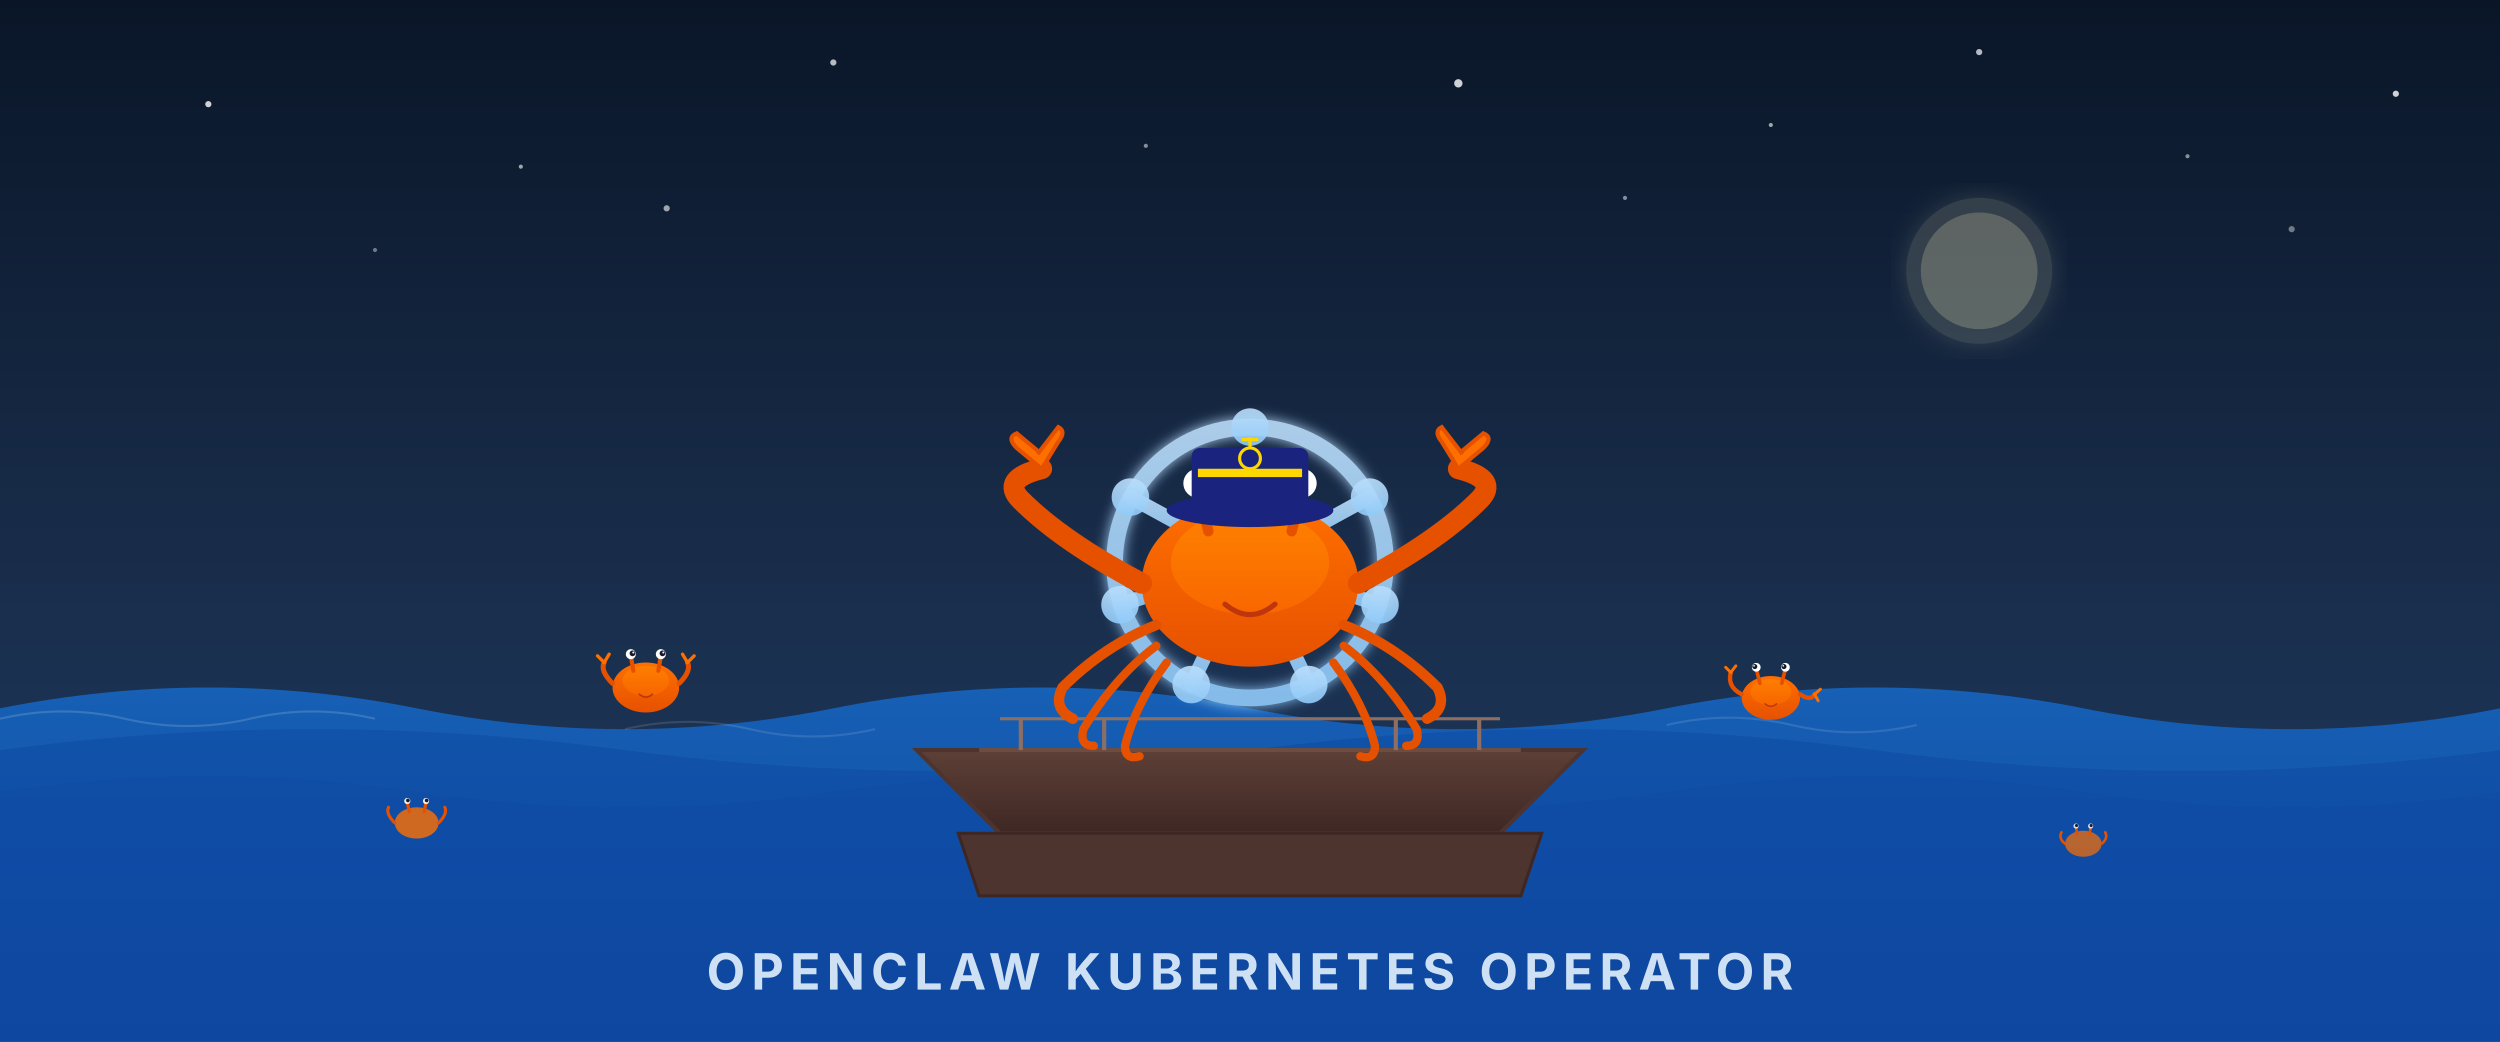
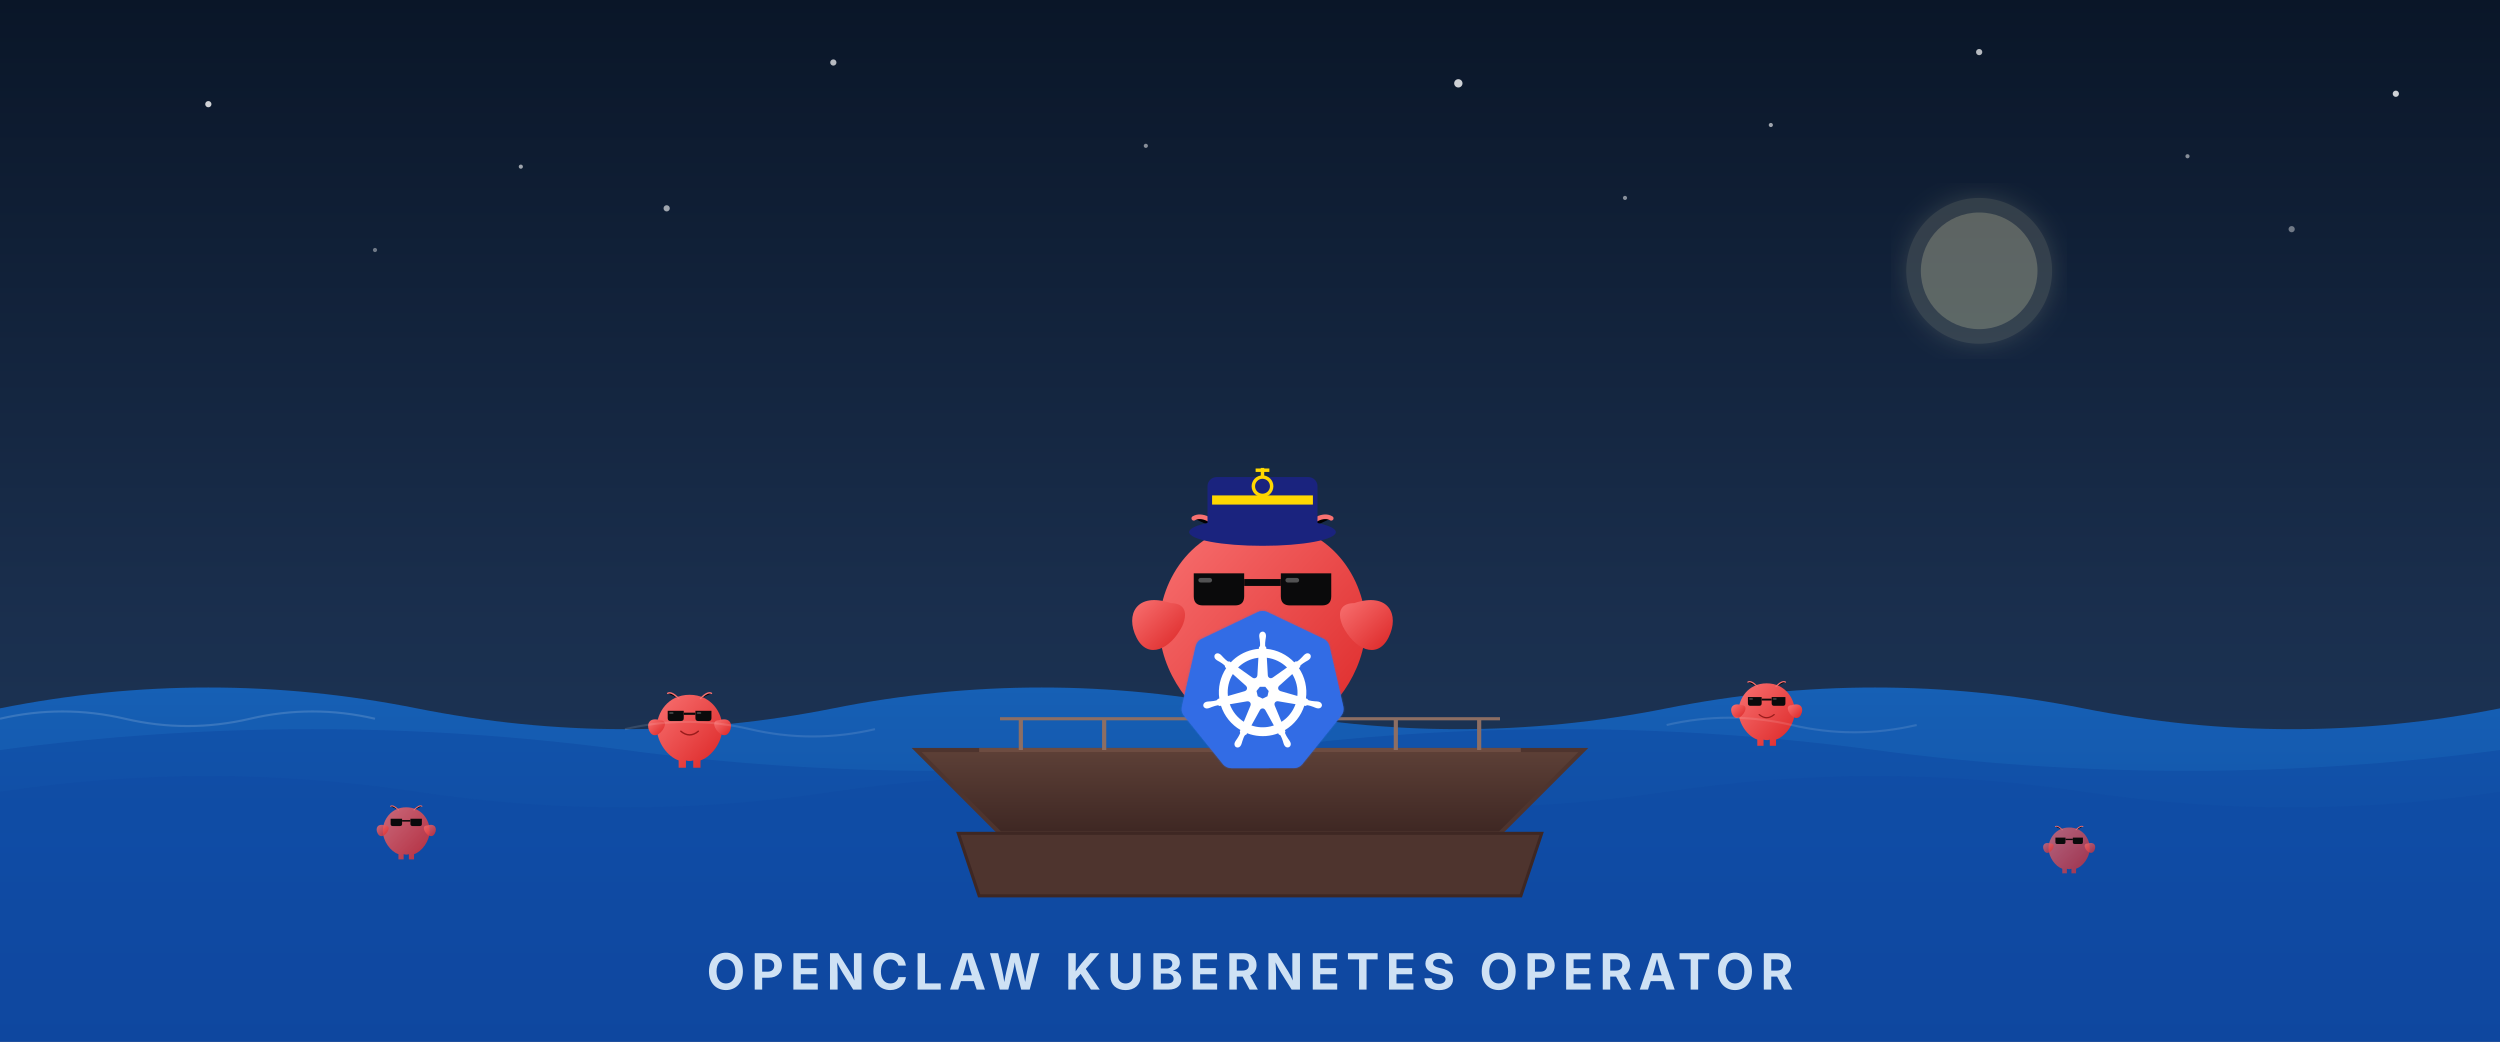
<svg xmlns="http://www.w3.org/2000/svg" viewBox="0 0 1200 500" width="1200" height="500">
  <defs>
    <linearGradient id="sky" x1="0%" y1="0%" x2="0%" y2="100%">
      <stop offset="0%" style="stop-color:#0a1628" />
      <stop offset="60%" style="stop-color:#1a2f4e" />
      <stop offset="100%" style="stop-color:#1e3a5f" />
    </linearGradient>
    <linearGradient id="ocean" x1="0%" y1="0%" x2="0%" y2="100%">
      <stop offset="0%" style="stop-color:#1565C0" />
      <stop offset="100%" style="stop-color:#0D47A1" />
    </linearGradient>
-     <linearGradient id="crabBody" x1="0%" y1="0%" x2="0%" y2="100%">
-       <stop offset="0%" style="stop-color:#FF6F00" />
-       <stop offset="100%" style="stop-color:#E65100" />
-     </linearGradient>
-     <linearGradient id="crabBodyLight" x1="0%" y1="0%" x2="0%" y2="100%">
-       <stop offset="0%" style="stop-color:#FF8F00" />
-       <stop offset="100%" style="stop-color:#FF6F00" />
-     </linearGradient>
-     <linearGradient id="wheel" x1="0%" y1="0%" x2="0%" y2="100%">
-       <stop offset="0%" style="stop-color:#BBDEFB" />
-       <stop offset="100%" style="stop-color:#90CAF9" />
+     <linearGradient id="lobster" x1="0%" y1="0%" x2="100%" y2="100%">
+       <stop offset="0%" stop-color="#f87171" />
+       <stop offset="100%" stop-color="#dc2626" />
    </linearGradient>
    <linearGradient id="ship" x1="0%" y1="0%" x2="0%" y2="100%">
      <stop offset="0%" style="stop-color:#5D4037" />
      <stop offset="100%" style="stop-color:#3E2723" />
    </linearGradient>
    <filter id="glow">
      <feGaussianBlur stdDeviation="3" result="blur" />
      <feMerge>
        <feMergeNode in="blur" />
        <feMergeNode in="SourceGraphic" />
      </feMerge>
    </filter>
    <filter id="softGlow">
      <feGaussianBlur stdDeviation="6" result="blur" />
      <feMerge>
        <feMergeNode in="blur" />
        <feMergeNode in="SourceGraphic" />
      </feMerge>
    </filter>
  </defs>
  <rect width="1200" height="500" fill="url(#sky)" />
  <circle cx="100" cy="50" r="1.5" fill="#fff" opacity="0.8" />
  <circle cx="250" cy="80" r="1" fill="#fff" opacity="0.6" />
  <circle cx="400" cy="30" r="1.5" fill="#fff" opacity="0.7" />
  <circle cx="550" cy="70" r="1" fill="#fff" opacity="0.5" />
  <circle cx="700" cy="40" r="2" fill="#fff" opacity="0.8" />
  <circle cx="850" cy="60" r="1" fill="#fff" opacity="0.6" />
  <circle cx="950" cy="25" r="1.5" fill="#fff" opacity="0.7" />
  <circle cx="1050" cy="75" r="1" fill="#fff" opacity="0.5" />
  <circle cx="1150" cy="45" r="1.5" fill="#fff" opacity="0.8" />
  <circle cx="180" cy="120" r="1" fill="#fff" opacity="0.4" />
  <circle cx="320" cy="100" r="1.5" fill="#fff" opacity="0.6" />
  <circle cx="780" cy="95" r="1" fill="#fff" opacity="0.5" />
  <circle cx="1100" cy="110" r="1.5" fill="#fff" opacity="0.4" />
  <path d="M0 340 Q100 320 200 340 Q300 360 400 340 Q500 320 600 340 Q700 360 800 340 Q900 320 1000 340 Q1100 360 1200 340 L1200 500 L0 500 Z" fill="url(#ocean)" opacity="0.9" />
  <path d="M0 360 Q150 340 300 360 Q450 380 600 360 Q750 340 900 360 Q1050 380 1200 360 L1200 500 L0 500 Z" fill="#0D47A1" opacity="0.5" />
  <path d="M0 380 Q100 365 200 380 Q300 395 400 380 Q500 365 600 380 Q700 395 800 380 Q900 365 1000 380 Q1100 395 1200 380 L1200 500 L0 500 Z" fill="#0D47A1" opacity="0.3" />
  <path d="M440 360 L480 400 L720 400 L760 360 Z" fill="url(#ship)" stroke="#4E342E" stroke-width="2" />
  <path d="M460 400 L470 430 L730 430 L740 400 Z" fill="#4E342E" stroke="#3E2723" stroke-width="1.5" />
  <line x1="470" y1="360" x2="730" y2="360" stroke="#6D4C41" stroke-width="2" />
  <line x1="490" y1="345" x2="490" y2="360" stroke="#8D6E63" stroke-width="2" />
  <line x1="530" y1="345" x2="530" y2="360" stroke="#8D6E63" stroke-width="2" />
  <line x1="670" y1="345" x2="670" y2="360" stroke="#8D6E63" stroke-width="2" />
  <line x1="710" y1="345" x2="710" y2="360" stroke="#8D6E63" stroke-width="2" />
  <line x1="480" y1="345" x2="720" y2="345" stroke="#8D6E63" stroke-width="1.5" />
-   <g transform="translate(600, 270)">
-     <circle cx="0" cy="0" r="65" fill="none" stroke="url(#wheel)" stroke-width="8" opacity="0.9" filter="url(#glow)" />
-     <circle cx="0" cy="0" r="18" fill="none" stroke="url(#wheel)" stroke-width="6" opacity="0.9" />
-     <line x1="0" y1="-18" x2="0" y2="-65" stroke="url(#wheel)" stroke-width="7" stroke-linecap="round" opacity="0.9" />
-     <line x1="15.9" y1="-8.7" x2="57.4" y2="-31.4" stroke="url(#wheel)" stroke-width="7" stroke-linecap="round" opacity="0.9" />
-     <line x1="17.3" y1="5.6" x2="62.4" y2="20.3" stroke="url(#wheel)" stroke-width="7" stroke-linecap="round" opacity="0.9" />
-     <line x1="7.8" y1="16.2" x2="28.2" y2="58.6" stroke="url(#wheel)" stroke-width="7" stroke-linecap="round" opacity="0.9" />
-     <line x1="-7.8" y1="16.2" x2="-28.2" y2="58.6" stroke="url(#wheel)" stroke-width="7" stroke-linecap="round" opacity="0.9" />
-     <line x1="-17.3" y1="5.6" x2="-62.4" y2="20.3" stroke="url(#wheel)" stroke-width="7" stroke-linecap="round" opacity="0.9" />
-     <line x1="-15.9" y1="-8.7" x2="-57.4" y2="-31.4" stroke="url(#wheel)" stroke-width="7" stroke-linecap="round" opacity="0.9" />
-     <circle cx="0" cy="-65" r="9" fill="url(#wheel)" opacity="0.9" />
-     <circle cx="57.4" cy="-31.4" r="9" fill="url(#wheel)" opacity="0.9" />
-     <circle cx="62.4" cy="20.3" r="9" fill="url(#wheel)" opacity="0.9" />
-     <circle cx="28.2" cy="58.6" r="9" fill="url(#wheel)" opacity="0.9" />
-     <circle cx="-28.2" cy="58.6" r="9" fill="url(#wheel)" opacity="0.9" />
-     <circle cx="-62.4" cy="20.3" r="9" fill="url(#wheel)" opacity="0.9" />
-     <circle cx="-57.4" cy="-31.4" r="9" fill="url(#wheel)" opacity="0.9" />
+   <g transform="translate(540, 240) scale(1.1)">
+     <path d="M60 10 C30 10 15 35 15 55 C15 75 30 95 45 100 L45 110 L55 110 L55 100 C55 100 60 102 65 100 L65 110 L75 110 L75 100 C90 95 105 75 105 55 C105 35 90 10 60 10Z" fill="url(#lobster)" />
+     <path d="M20 45 C5 40 0 50 5 60 C10 70 20 65 25 55 C28 48 25 45 20 45Z" fill="url(#lobster)" />
+     <path d="M100 45 C115 40 120 50 115 60 C110 70 100 65 95 55 C92 48 95 45 100 45Z" fill="url(#lobster)" />
+     <path d="M45 15 Q35 5 30 8" stroke="#f87171" stroke-width="2" stroke-linecap="round" />
+     <path d="M75 15 Q85 5 90 8" stroke="#f87171" stroke-width="2" stroke-linecap="round" />
+     <ellipse cx="60" cy="14" rx="32" ry="6" fill="#1a237e" />
+     <rect x="36" y="-10" width="48" height="24" rx="4" fill="#1a237e" />
+     <rect x="38" y="-2" width="44" height="4" fill="#FFD700" />
+     <circle cx="60" cy="-6" r="4" fill="none" stroke="#FFD700" stroke-width="1.5" />
+     <line x1="60" y1="-10" x2="60" y2="-14" stroke="#FFD700" stroke-width="1.5" />
+     <line x1="57" y1="-13" x2="63" y2="-13" stroke="#FFD700" stroke-width="1.5" />
+     <path d="M30 32 L52 32 L52 42 Q52 46 48 46 L34 46 Q30 46 30 42 Z" fill="#0a0a0b" />
+     <path d="M68 32 L90 32 L90 42 Q90 46 86 46 L72 46 Q68 46 68 42 Z" fill="#0a0a0b" />
+     <path d="M52 36 L68 36" stroke="#0a0a0b" stroke-width="3" />
+     <rect x="32" y="34" width="6" height="2" fill="#fafafa" opacity="0.3" rx="1" />
+     <rect x="70" y="34" width="6" height="2" fill="#fafafa" opacity="0.3" rx="1" />
+     <path d="M48 60 Q60 70 72 60" fill="none" stroke="#991b1b" stroke-width="2" stroke-linecap="round" />
  </g>
-   <ellipse cx="600" cy="280" rx="52" ry="40" fill="url(#crabBody)" />
-   <ellipse cx="600" cy="270" rx="38" ry="25" fill="url(#crabBodyLight)" opacity="0.6" />
-   <line x1="580" y1="255" x2="575" y2="235" stroke="#E65100" stroke-width="5" stroke-linecap="round" />
-   <line x1="620" y1="255" x2="625" y2="235" stroke="#E65100" stroke-width="5" stroke-linecap="round" />
-   <circle cx="575" cy="232" r="7" fill="#FFF" />
-   <circle cx="625" cy="232" r="7" fill="#FFF" />
-   <circle cx="577" cy="231" r="4" fill="#1a1a2e" />
-   <circle cx="623" cy="231" r="4" fill="#1a1a2e" />
-   <circle cx="579" cy="229" r="1.5" fill="#fff" />
-   <circle cx="625" cy="229" r="1.5" fill="#fff" />
-   <path d="M588 290 Q600 300 612 290" fill="none" stroke="#BF360C" stroke-width="2.5" stroke-linecap="round" />
-   <ellipse cx="600" cy="245" rx="40" ry="8" fill="#1a237e" />
-   <rect x="572" y="215" width="56" height="30" rx="4" fill="#1a237e" />
-   <rect x="575" y="225" width="50" height="4" fill="#FFD700" />
-   <circle cx="600" cy="220" r="5" fill="none" stroke="#FFD700" stroke-width="1.5" />
-   <line x1="600" y1="215" x2="600" y2="210" stroke="#FFD700" stroke-width="1.5" />
-   <line x1="596" y1="211" x2="604" y2="211" stroke="#FFD700" stroke-width="1.5" />
-   <path d="M548 280 Q510 260 490 240 Q480 230 500 225" fill="none" stroke="#E65100" stroke-width="10" stroke-linecap="round" />
-   <path d="M500 225 L488 215 Q483 210 488 208 L500 218" fill="#FF6F00" stroke="#E65100" stroke-width="2" />
-   <path d="M500 225 L508 212 Q512 207 508 205 L498 218" fill="#FF6F00" stroke="#E65100" stroke-width="2" />
-   <path d="M652 280 Q690 260 710 240 Q720 230 700 225" fill="none" stroke="#E65100" stroke-width="10" stroke-linecap="round" />
-   <path d="M700 225 L712 215 Q717 210 712 208 L700 218" fill="#FF6F00" stroke="#E65100" stroke-width="2" />
-   <path d="M700 225 L692 212 Q688 207 692 205 L702 218" fill="#FF6F00" stroke="#E65100" stroke-width="2" />
-   <path d="M555 300 Q530 310 510 330 Q505 340 515 345" fill="none" stroke="#E65100" stroke-width="5" stroke-linecap="round" />
-   <path d="M555 310 Q535 325 520 350 Q518 358 525 358" fill="none" stroke="#E65100" stroke-width="4" stroke-linecap="round" />
-   <path d="M560 318 Q545 338 540 358 Q540 365 547 363" fill="none" stroke="#E65100" stroke-width="4" stroke-linecap="round" />
-   <path d="M645 300 Q670 310 690 330 Q695 340 685 345" fill="none" stroke="#E65100" stroke-width="5" stroke-linecap="round" />
-   <path d="M645 310 Q665 325 680 350 Q682 358 675 358" fill="none" stroke="#E65100" stroke-width="4" stroke-linecap="round" />
-   <path d="M640 318 Q655 338 660 358 Q660 365 653 363" fill="none" stroke="#E65100" stroke-width="4" stroke-linecap="round" />
-   <g transform="translate(310, 330) scale(0.4)">
-     <ellipse cx="0" cy="0" rx="40" ry="30" fill="url(#crabBody)" />
-     <ellipse cx="0" cy="-8" rx="28" ry="18" fill="url(#crabBodyLight)" opacity="0.5" />
-     <line x1="-15" y1="-20" x2="-18" y2="-38" stroke="#E65100" stroke-width="5" stroke-linecap="round" />
-     <line x1="15" y1="-20" x2="18" y2="-38" stroke="#E65100" stroke-width="5" stroke-linecap="round" />
-     <circle cx="-18" cy="-40" r="6" fill="#FFF" />
-     <circle cx="18" cy="-40" r="6" fill="#FFF" />
-     <circle cx="-16" cy="-41" r="3.5" fill="#1a1a2e" />
-     <circle cx="20" cy="-41" r="3.5" fill="#1a1a2e" />
-     <circle cx="-15" cy="-42" r="1.2" fill="#fff" />
-     <circle cx="21" cy="-42" r="1.2" fill="#fff" />
-     <path d="M-8 8 Q0 15 8 8" fill="none" stroke="#BF360C" stroke-width="2" stroke-linecap="round" />
-     <path d="M-40 -5 Q-55 -20 -50 -30" fill="none" stroke="#E65100" stroke-width="6" stroke-linecap="round" />
-     <path d="M-50 -30 L-58 -38" fill="none" stroke="#FF6F00" stroke-width="4" stroke-linecap="round" />
-     <path d="M-50 -30 L-44 -40" fill="none" stroke="#FF6F00" stroke-width="4" stroke-linecap="round" />
-     <path d="M40 -5 Q55 -20 50 -30" fill="none" stroke="#E65100" stroke-width="6" stroke-linecap="round" />
-     <path d="M50 -30 L58 -38" fill="none" stroke="#FF6F00" stroke-width="4" stroke-linecap="round" />
-     <path d="M50 -30 L44 -40" fill="none" stroke="#FF6F00" stroke-width="4" stroke-linecap="round" />
+   <g transform="translate(606, 330) scale(0.10) translate(-388, -367)" filter="url(#softGlow)">
+     <g transform="translate(-21.47596,-178.535)">
+       <g transform="matrix(1.055686,0,0,1.055686,-1.195899,-9.941807)">
+         <path fill="#326ce5" d="m 386.932,178.598 a 48.93,48.529 0 0 0 -18.751,4.745 L 112.306,305.603 A 48.93,48.529 0 0 0 85.831,338.524 L 22.705,613.15 a 48.93,48.529 0 0 0 6.643,37.208 48.93,48.529 0 0 0 2.782,3.862 L 209.236,874.425 a 48.93,48.529 0 0 0 38.255,18.26 l 284.018,-0.065 a 48.93,48.529 0 0 0 38.255,-18.228 L 746.806,654.154 a 48.93,48.529 0 0 0 9.457,-41.07 L 693.039,338.458 A 48.93,48.529 0 0 0 666.565,305.537 L 410.657,183.343 a 48.93,48.529 0 0 0 -23.725,-4.745 z" />
+         <path fill="#ffffff" d="m 389.467,272.057 c -8.458,8.6e-4 -15.316,7.619 -15.315,17.017 10e-6,0.144 0.029,0.282 0.033,0.425 -0.013,1.277 -0.074,2.815 -0.033,3.927 0.202,5.42 1.383,9.569 2.094,14.563 1.288,10.688 2.368,19.548 1.702,27.783 -0.648,3.105 -2.935,5.945 -4.974,7.919 l -0.36,6.479 c -9.191,0.761 -18.444,2.156 -27.685,4.254 -39.767,9.029 -74.005,29.513 -100.072,57.17 -1.691,-1.154 -4.651,-3.277 -5.531,-3.927 -2.734,0.369 -5.498,1.213 -9.097,-0.884 -6.854,-4.614 -13.096,-10.982 -20.649,-18.653 -3.461,-3.67 -5.967,-7.164 -10.079,-10.701 -0.934,-0.803 -2.359,-1.89 -3.403,-2.716 -3.215,-2.563 -7.006,-3.9 -10.668,-4.025 -4.708,-0.161 -9.24,1.68 -12.206,5.4 -5.273,6.613 -3.585,16.722 3.763,22.58 0.075,0.059 0.154,0.106 0.229,0.164 1.01,0.819 2.246,1.867 3.174,2.553 4.364,3.222 8.349,4.871 12.697,7.429 9.16,5.657 16.753,10.347 22.776,16.002 2.352,2.507 2.763,6.925 3.076,8.836 l 4.909,4.385 c -26.278,39.546 -38.439,88.393 -31.252,138.164 l -6.414,1.865 c -1.69,2.183 -4.079,5.618 -6.578,6.643 -7.88,2.482 -16.749,3.394 -27.456,4.516 -5.027,0.418 -9.364,0.169 -14.693,1.178 -1.173,0.222 -2.807,0.648 -4.091,0.949 -0.045,0.009 -0.086,0.023 -0.131,0.033 -0.07,0.016 -0.162,0.05 -0.229,0.065 -9.027,2.181 -14.826,10.478 -12.959,18.653 1.867,8.177 10.685,13.149 19.766,11.192 0.066,-0.015 0.161,-0.018 0.229,-0.033 0.103,-0.024 0.193,-0.073 0.295,-0.098 1.266,-0.278 2.852,-0.587 3.96,-0.884 5.239,-1.403 9.034,-3.464 13.744,-5.269 10.134,-3.635 18.527,-6.671 26.703,-7.854 3.415,-0.267 7.013,2.107 8.803,3.109 l 6.676,-1.145 c 15.363,47.629 47.557,86.126 88.324,110.282 l -2.782,6.676 c 1.003,2.592 2.108,6.1 1.362,8.66 -2.973,7.709 -8.064,15.845 -13.862,24.916 -2.807,4.191 -5.681,7.443 -8.214,12.239 -0.606,1.148 -1.378,2.91 -1.963,4.123 -3.936,8.422 -1.049,18.122 6.512,21.762 7.609,3.663 17.053,-0.2 21.14,-8.639 0.006,-0.012 0.027,-0.021 0.033,-0.033 0.004,-0.009 -0.004,-0.024 0,-0.033 0.582,-1.196 1.407,-2.769 1.898,-3.894 2.17,-4.971 2.892,-9.231 4.418,-14.039 4.052,-10.179 6.279,-20.859 11.857,-27.514 1.528,-1.822 4.018,-2.523 6.6,-3.215 l 3.469,-6.283 c 35.54,13.642 75.321,17.302 115.06,8.279 9.066,-2.058 17.817,-4.722 26.278,-7.919 0.975,1.729 2.787,5.053 3.272,5.89 2.624,0.854 5.488,1.294 7.821,4.745 4.173,7.13 7.028,15.566 10.505,25.754 1.526,4.808 2.28,9.068 4.451,14.039 0.495,1.133 1.315,2.728 1.898,3.927 4.079,8.466 13.553,12.343 21.173,8.672 7.56,-3.642 10.451,-13.341 6.512,-21.762 -0.585,-1.213 -1.39,-2.976 -1.996,-4.123 -2.534,-4.796 -5.406,-8.016 -8.214,-12.206 -5.799,-9.071 -10.608,-16.606 -13.581,-24.314 -1.243,-3.976 0.21,-6.448 1.178,-9.032 -0.58,-0.665 -1.821,-4.419 -2.553,-6.185 42.367,-25.015 73.616,-64.948 88.291,-111.068 1.982,0.311 5.426,0.921 6.545,1.145 2.303,-1.519 4.421,-3.501 8.574,-3.174 8.177,1.183 16.57,4.22 26.703,7.854 4.71,1.804 8.505,3.899 13.744,5.301 1.107,0.296 2.694,0.573 3.96,0.851 0.102,0.025 0.192,0.075 0.295,0.098 0.068,0.015 0.164,0.018 0.229,0.033 9.082,1.955 17.901,-3.015 19.766,-11.192 1.865,-8.175 -3.931,-16.474 -12.959,-18.653 -1.313,-0.299 -3.175,-0.806 -4.451,-1.047 -5.329,-1.009 -9.667,-0.76 -14.693,-1.178 -10.707,-1.122 -19.576,-2.034 -27.456,-4.516 -3.213,-1.246 -5.499,-5.07 -6.61,-6.643 l -6.185,-1.8 c 3.207,-23.2 2.342,-47.345 -3.207,-71.504 -5.601,-24.384 -15.499,-46.685 -28.7,-66.333 1.587,-1.442 4.583,-4.095 5.432,-4.876 0.248,-2.748 0.035,-5.629 2.88,-8.672 6.023,-5.656 13.617,-10.345 22.776,-16.002 4.348,-2.558 8.367,-4.207 12.73,-7.429 0.987,-0.729 2.334,-1.882 3.371,-2.716 7.346,-5.86 9.038,-15.968 3.763,-22.58 -5.275,-6.612 -15.495,-7.235 -22.842,-1.374 -1.046,0.828 -2.465,1.909 -3.403,2.716 -4.112,3.537 -6.651,7.031 -10.112,10.701 -7.553,7.672 -13.796,14.072 -20.649,18.686 -2.97,1.729 -7.32,1.131 -9.294,1.014 l -5.825,4.156 C 500.273,376.863 455.049,354.595 406.353,350.269 c -0.136,-2.041 -0.315,-5.729 -0.36,-6.839 -1.994,-1.908 -4.402,-3.536 -5.007,-7.658 -0.666,-8.235 0.446,-17.095 1.734,-27.783 0.711,-4.994 1.893,-9.142 2.094,-14.563 0.046,-1.232 -0.028,-3.02 -0.033,-4.352 -10e-4,-9.398 -6.857,-17.018 -15.315,-17.017 z m -19.177,118.791 -4.549,80.339 -0.327,0.164 c -0.305,7.187 -6.22,12.926 -13.483,12.926 -2.975,0 -5.721,-0.955 -7.952,-2.585 l -0.131,0.065 -65.875,-46.698 c 20.246,-19.908 46.142,-34.621 75.987,-41.397 5.452,-1.238 10.901,-2.156 16.33,-2.814 z m 38.386,0 c 34.844,4.285 67.067,20.063 91.76,44.244 l -65.45,46.404 -0.229,-0.098 c -5.809,4.243 -13.994,3.19 -18.522,-2.487 -1.855,-2.326 -2.828,-5.06 -2.945,-7.821 l -0.066,-0.033 z m -154.592,74.22 60.148,53.8 -0.065,0.327 c 5.429,4.72 6.23,12.91 1.702,18.588 -1.855,2.326 -4.338,3.886 -7.003,4.614 l -0.065,0.262 -77.1,22.253 c -3.924,-35.882 4.533,-70.763 22.384,-99.843 z m 270.339,0.033 c 8.937,14.485 15.704,30.664 19.733,48.204 3.98,17.329 4.979,34.627 3.338,51.345 l -77.492,-22.318 -0.065,-0.327 c -6.939,-1.897 -11.204,-8.955 -9.588,-16.035 0.662,-2.9 2.201,-5.354 4.287,-7.167 l -0.033,-0.164 59.821,-53.538 z M 377.13,523.023 h 24.642 l 15.315,19.144 -5.498,23.889 -22.122,10.636 -22.187,-10.668 -5.498,-23.889 z m 78.998,65.515 c 1.047,-0.053 2.09,0.042 3.109,0.229 l 0.131,-0.164 79.75,13.483 c -11.671,32.791 -34.005,61.198 -63.846,80.208 l -30.958,-74.776 0.098,-0.131 c -2.844,-6.608 0.002,-14.357 6.545,-17.508 1.675,-0.807 3.425,-1.254 5.171,-1.342 z m -133.942,0.327 c 6.086,0.085 11.545,4.309 12.959,10.505 0.662,2.9 0.34,5.774 -0.753,8.312 l 0.229,0.295 -30.63,74.023 C 275.352,663.623 252.542,636.108 240.341,602.348 l 79.063,-13.417 0.131,0.164 c 0.884,-0.163 1.781,-0.241 2.651,-0.229 z m 66.791,32.43 c 2.12,-0.078 4.271,0.357 6.316,1.342 2.68,1.291 4.751,3.323 6.054,5.76 h 0.295 l 38.975,70.424 c -5.058,1.696 -10.258,3.145 -15.577,4.352 -29.808,6.768 -59.521,4.717 -86.426,-4.451 l 38.877,-70.293 h 0.065 c 2.333,-4.361 6.757,-6.963 11.421,-7.134 z" />
+       </g>
+     </g>
  </g>
-   <g transform="translate(850, 335) scale(0.35)">
-     <ellipse cx="0" cy="0" rx="40" ry="30" fill="url(#crabBody)" />
-     <ellipse cx="0" cy="-8" rx="28" ry="18" fill="url(#crabBodyLight)" opacity="0.5" />
-     <line x1="-15" y1="-20" x2="-20" y2="-40" stroke="#E65100" stroke-width="5" stroke-linecap="round" />
-     <line x1="15" y1="-20" x2="20" y2="-40" stroke="#E65100" stroke-width="5" stroke-linecap="round" />
-     <circle cx="-20" cy="-42" r="6" fill="#FFF" />
-     <circle cx="20" cy="-42" r="6" fill="#FFF" />
-     <circle cx="-22" cy="-43" r="3.5" fill="#1a1a2e" />
-     <circle cx="18" cy="-43" r="3.5" fill="#1a1a2e" />
-     <circle cx="-23" cy="-44" r="1.2" fill="#fff" />
-     <circle cx="17" cy="-44" r="1.2" fill="#fff" />
-     <path d="M-8 8 Q0 15 8 8" fill="none" stroke="#BF360C" stroke-width="2" stroke-linecap="round" />
-     <path d="M-40 -5 Q-60 -15 -55 -35" fill="none" stroke="#E65100" stroke-width="6" stroke-linecap="round" />
-     <path d="M-55 -35 L-62 -42" fill="none" stroke="#FF6F00" stroke-width="4" stroke-linecap="round" />
-     <path d="M-55 -35 L-48 -44" fill="none" stroke="#FF6F00" stroke-width="4" stroke-linecap="round" />
-     <path d="M40 -5 Q55 5 60 -5" fill="none" stroke="#E65100" stroke-width="6" stroke-linecap="round" />
-     <path d="M60 -5 L68 -12" fill="none" stroke="#FF6F00" stroke-width="4" stroke-linecap="round" />
-     <path d="M60 -5 L65 4" fill="none" stroke="#FF6F00" stroke-width="4" stroke-linecap="round" />
+   <g transform="translate(310, 330) scale(0.35)">
+     <path d="M60 10 C30 10 15 35 15 55 C15 75 30 95 45 100 L45 110 L55 110 L55 100 C55 100 60 102 65 100 L65 110 L75 110 L75 100 C90 95 105 75 105 55 C105 35 90 10 60 10Z" fill="url(#lobster)" />
+     <path d="M20 45 C5 40 0 50 5 60 C10 70 20 65 25 55 C28 48 25 45 20 45Z" fill="url(#lobster)" />
+     <path d="M100 45 C115 40 120 50 115 60 C110 70 100 65 95 55 C92 48 95 45 100 45Z" fill="url(#lobster)" />
+     <path d="M45 15 Q35 5 30 8" stroke="#f87171" stroke-width="2" stroke-linecap="round" />
+     <path d="M75 15 Q85 5 90 8" stroke="#f87171" stroke-width="2" stroke-linecap="round" />
+     <path d="M30 32 L52 32 L52 42 Q52 46 48 46 L34 46 Q30 46 30 42 Z" fill="#0a0a0b" />
+     <path d="M68 32 L90 32 L90 42 Q90 46 86 46 L72 46 Q68 46 68 42 Z" fill="#0a0a0b" />
+     <path d="M52 36 L68 36" stroke="#0a0a0b" stroke-width="3" />
+     <rect x="32" y="34" width="6" height="2" fill="#fafafa" opacity="0.3" rx="1" />
+     <rect x="70" y="34" width="6" height="2" fill="#fafafa" opacity="0.3" rx="1" />
+     <path d="M48 60 Q60 70 72 60" fill="none" stroke="#991b1b" stroke-width="2" stroke-linecap="round" />
  </g>
-   <g transform="translate(200, 395) scale(0.3)">
-     <ellipse cx="0" cy="0" rx="35" ry="25" fill="#FF6F00" opacity="0.8" />
-     <line x1="-12" y1="-18" x2="-15" y2="-33" stroke="#E65100" stroke-width="5" stroke-linecap="round" />
-     <line x1="12" y1="-18" x2="15" y2="-33" stroke="#E65100" stroke-width="5" stroke-linecap="round" />
-     <circle cx="-15" cy="-35" r="5" fill="#FFF" opacity="0.9" />
-     <circle cx="15" cy="-35" r="5" fill="#FFF" opacity="0.9" />
-     <circle cx="-14" cy="-36" r="3" fill="#1a1a2e" />
-     <circle cx="16" cy="-36" r="3" fill="#1a1a2e" />
-     <path d="M-35 0 Q-50 -15 -45 -25" fill="none" stroke="#E65100" stroke-width="5" stroke-linecap="round" />
-     <path d="M35 0 Q50 -15 45 -25" fill="none" stroke="#E65100" stroke-width="5" stroke-linecap="round" />
+   <g transform="translate(830, 325) scale(0.3)">
+     <path d="M60 10 C30 10 15 35 15 55 C15 75 30 95 45 100 L45 110 L55 110 L55 100 C55 100 60 102 65 100 L65 110 L75 110 L75 100 C90 95 105 75 105 55 C105 35 90 10 60 10Z" fill="url(#lobster)" />
+     <path d="M20 45 C5 40 0 50 5 60 C10 70 20 65 25 55 C28 48 25 45 20 45Z" fill="url(#lobster)" />
+     <path d="M100 45 C115 40 120 50 115 60 C110 70 100 65 95 55 C92 48 95 45 100 45Z" fill="url(#lobster)" />
+     <path d="M45 15 Q35 5 30 8" stroke="#f87171" stroke-width="2" stroke-linecap="round" />
+     <path d="M75 15 Q85 5 90 8" stroke="#f87171" stroke-width="2" stroke-linecap="round" />
+     <path d="M30 32 L52 32 L52 42 Q52 46 48 46 L34 46 Q30 46 30 42 Z" fill="#0a0a0b" />
+     <path d="M68 32 L90 32 L90 42 Q90 46 86 46 L72 46 Q68 46 68 42 Z" fill="#0a0a0b" />
+     <path d="M52 36 L68 36" stroke="#0a0a0b" stroke-width="3" />
+     <rect x="32" y="34" width="6" height="2" fill="#fafafa" opacity="0.3" rx="1" />
+     <rect x="70" y="34" width="6" height="2" fill="#fafafa" opacity="0.3" rx="1" />
+     <path d="M48 60 Q60 70 72 60" fill="none" stroke="#991b1b" stroke-width="2" stroke-linecap="round" />
  </g>
-   <g transform="translate(1000, 405) scale(0.25)">
-     <ellipse cx="0" cy="0" rx="35" ry="25" fill="#FF6F00" opacity="0.7" />
-     <line x1="-12" y1="-18" x2="-14" y2="-32" stroke="#E65100" stroke-width="5" stroke-linecap="round" />
-     <line x1="12" y1="-18" x2="14" y2="-32" stroke="#E65100" stroke-width="5" stroke-linecap="round" />
-     <circle cx="-14" cy="-34" r="5" fill="#FFF" opacity="0.8" />
-     <circle cx="14" cy="-34" r="5" fill="#FFF" opacity="0.8" />
-     <circle cx="-13" cy="-35" r="3" fill="#1a1a2e" />
-     <circle cx="15" cy="-35" r="3" fill="#1a1a2e" />
-     <path d="M-35 0 Q-48 -10 -42 -22" fill="none" stroke="#E65100" stroke-width="5" stroke-linecap="round" />
-     <path d="M35 0 Q48 -10 42 -22" fill="none" stroke="#E65100" stroke-width="5" stroke-linecap="round" />
+   <g transform="translate(180, 385) scale(0.25)">
+     <path d="M60 10 C30 10 15 35 15 55 C15 75 30 95 45 100 L45 110 L55 110 L55 100 C55 100 60 102 65 100 L65 110 L75 110 L75 100 C90 95 105 75 105 55 C105 35 90 10 60 10Z" fill="url(#lobster)" opacity="0.8" />
+     <path d="M20 45 C5 40 0 50 5 60 C10 70 20 65 25 55 C28 48 25 45 20 45Z" fill="url(#lobster)" opacity="0.8" />
+     <path d="M100 45 C115 40 120 50 115 60 C110 70 100 65 95 55 C92 48 95 45 100 45Z" fill="url(#lobster)" opacity="0.8" />
+     <path d="M45 15 Q35 5 30 8" stroke="#f87171" stroke-width="2" stroke-linecap="round" />
+     <path d="M75 15 Q85 5 90 8" stroke="#f87171" stroke-width="2" stroke-linecap="round" />
+     <path d="M30 32 L52 32 L52 42 Q52 46 48 46 L34 46 Q30 46 30 42 Z" fill="#0a0a0b" />
+     <path d="M68 32 L90 32 L90 42 Q90 46 86 46 L72 46 Q68 46 68 42 Z" fill="#0a0a0b" />
+     <path d="M52 36 L68 36" stroke="#0a0a0b" stroke-width="3" />
+   </g>
+   <g transform="translate(980, 395) scale(0.22)">
+     <path d="M60 10 C30 10 15 35 15 55 C15 75 30 95 45 100 L45 110 L55 110 L55 100 C55 100 60 102 65 100 L65 110 L75 110 L75 100 C90 95 105 75 105 55 C105 35 90 10 60 10Z" fill="url(#lobster)" opacity="0.7" />
+     <path d="M20 45 C5 40 0 50 5 60 C10 70 20 65 25 55 C28 48 25 45 20 45Z" fill="url(#lobster)" opacity="0.7" />
+     <path d="M100 45 C115 40 120 50 115 60 C110 70 100 65 95 55 C92 48 95 45 100 45Z" fill="url(#lobster)" opacity="0.7" />
+     <path d="M45 15 Q35 5 30 8" stroke="#f87171" stroke-width="2" stroke-linecap="round" />
+     <path d="M75 15 Q85 5 90 8" stroke="#f87171" stroke-width="2" stroke-linecap="round" />
+     <path d="M30 32 L52 32 L52 42 Q52 46 48 46 L34 46 Q30 46 30 42 Z" fill="#0a0a0b" />
+     <path d="M68 32 L90 32 L90 42 Q90 46 86 46 L72 46 Q68 46 68 42 Z" fill="#0a0a0b" />
+     <path d="M52 36 L68 36" stroke="#0a0a0b" stroke-width="3" />
  </g>
  <ellipse cx="950" cy="130" rx="35" ry="35" fill="#FFF9C4" opacity="0.15" filter="url(#softGlow)" />
  <ellipse cx="950" cy="130" rx="28" ry="28" fill="#FFF9C4" opacity="0.2" />
  <text x="600" y="475" text-anchor="middle" fill="#E3F2FD" font-family="system-ui, -apple-system, sans-serif" font-size="24" font-weight="700" letter-spacing="3" opacity="0.9">OPENCLAW KUBERNETES OPERATOR</text>
  <path d="M0 345 Q30 338 60 345 Q90 352 120 345 Q150 338 180 345" fill="none" stroke="#fff" stroke-width="1" opacity="0.15" />
  <path d="M300 350 Q330 343 360 350 Q390 357 420 350" fill="none" stroke="#fff" stroke-width="1" opacity="0.12" />
  <path d="M800 348 Q830 341 860 348 Q890 355 920 348" fill="none" stroke="#fff" stroke-width="1" opacity="0.12" />
</svg>
